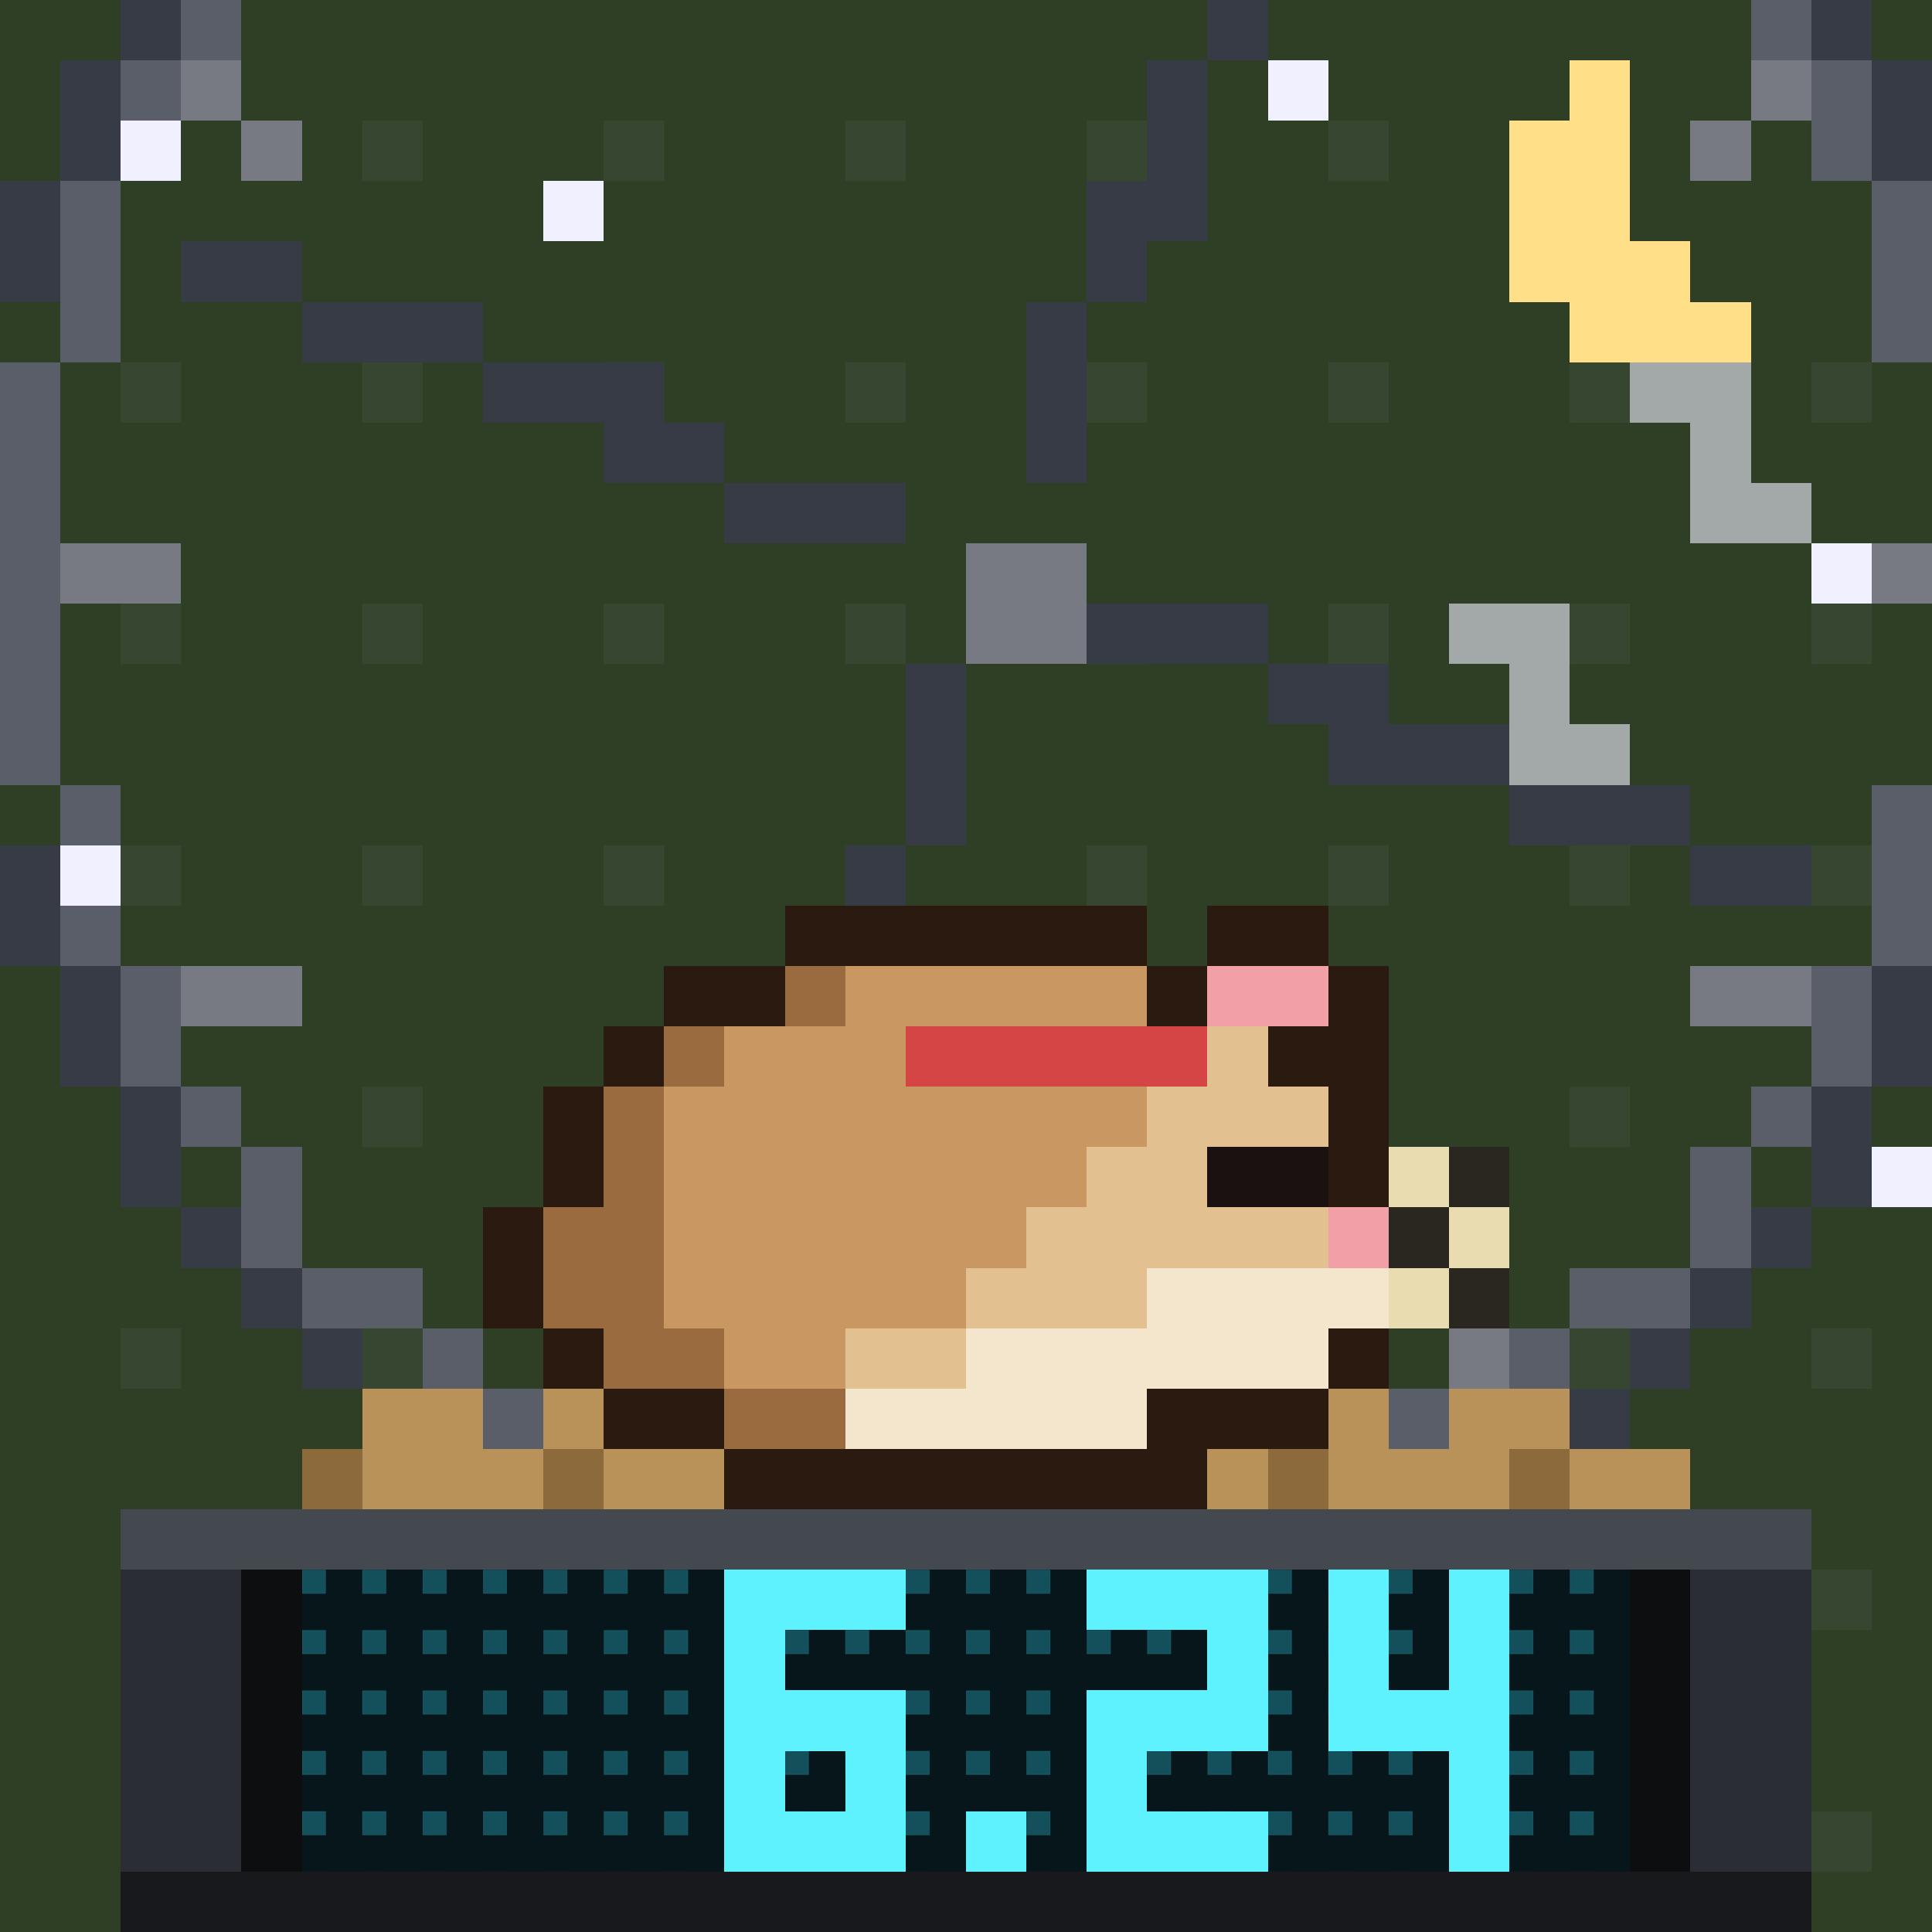
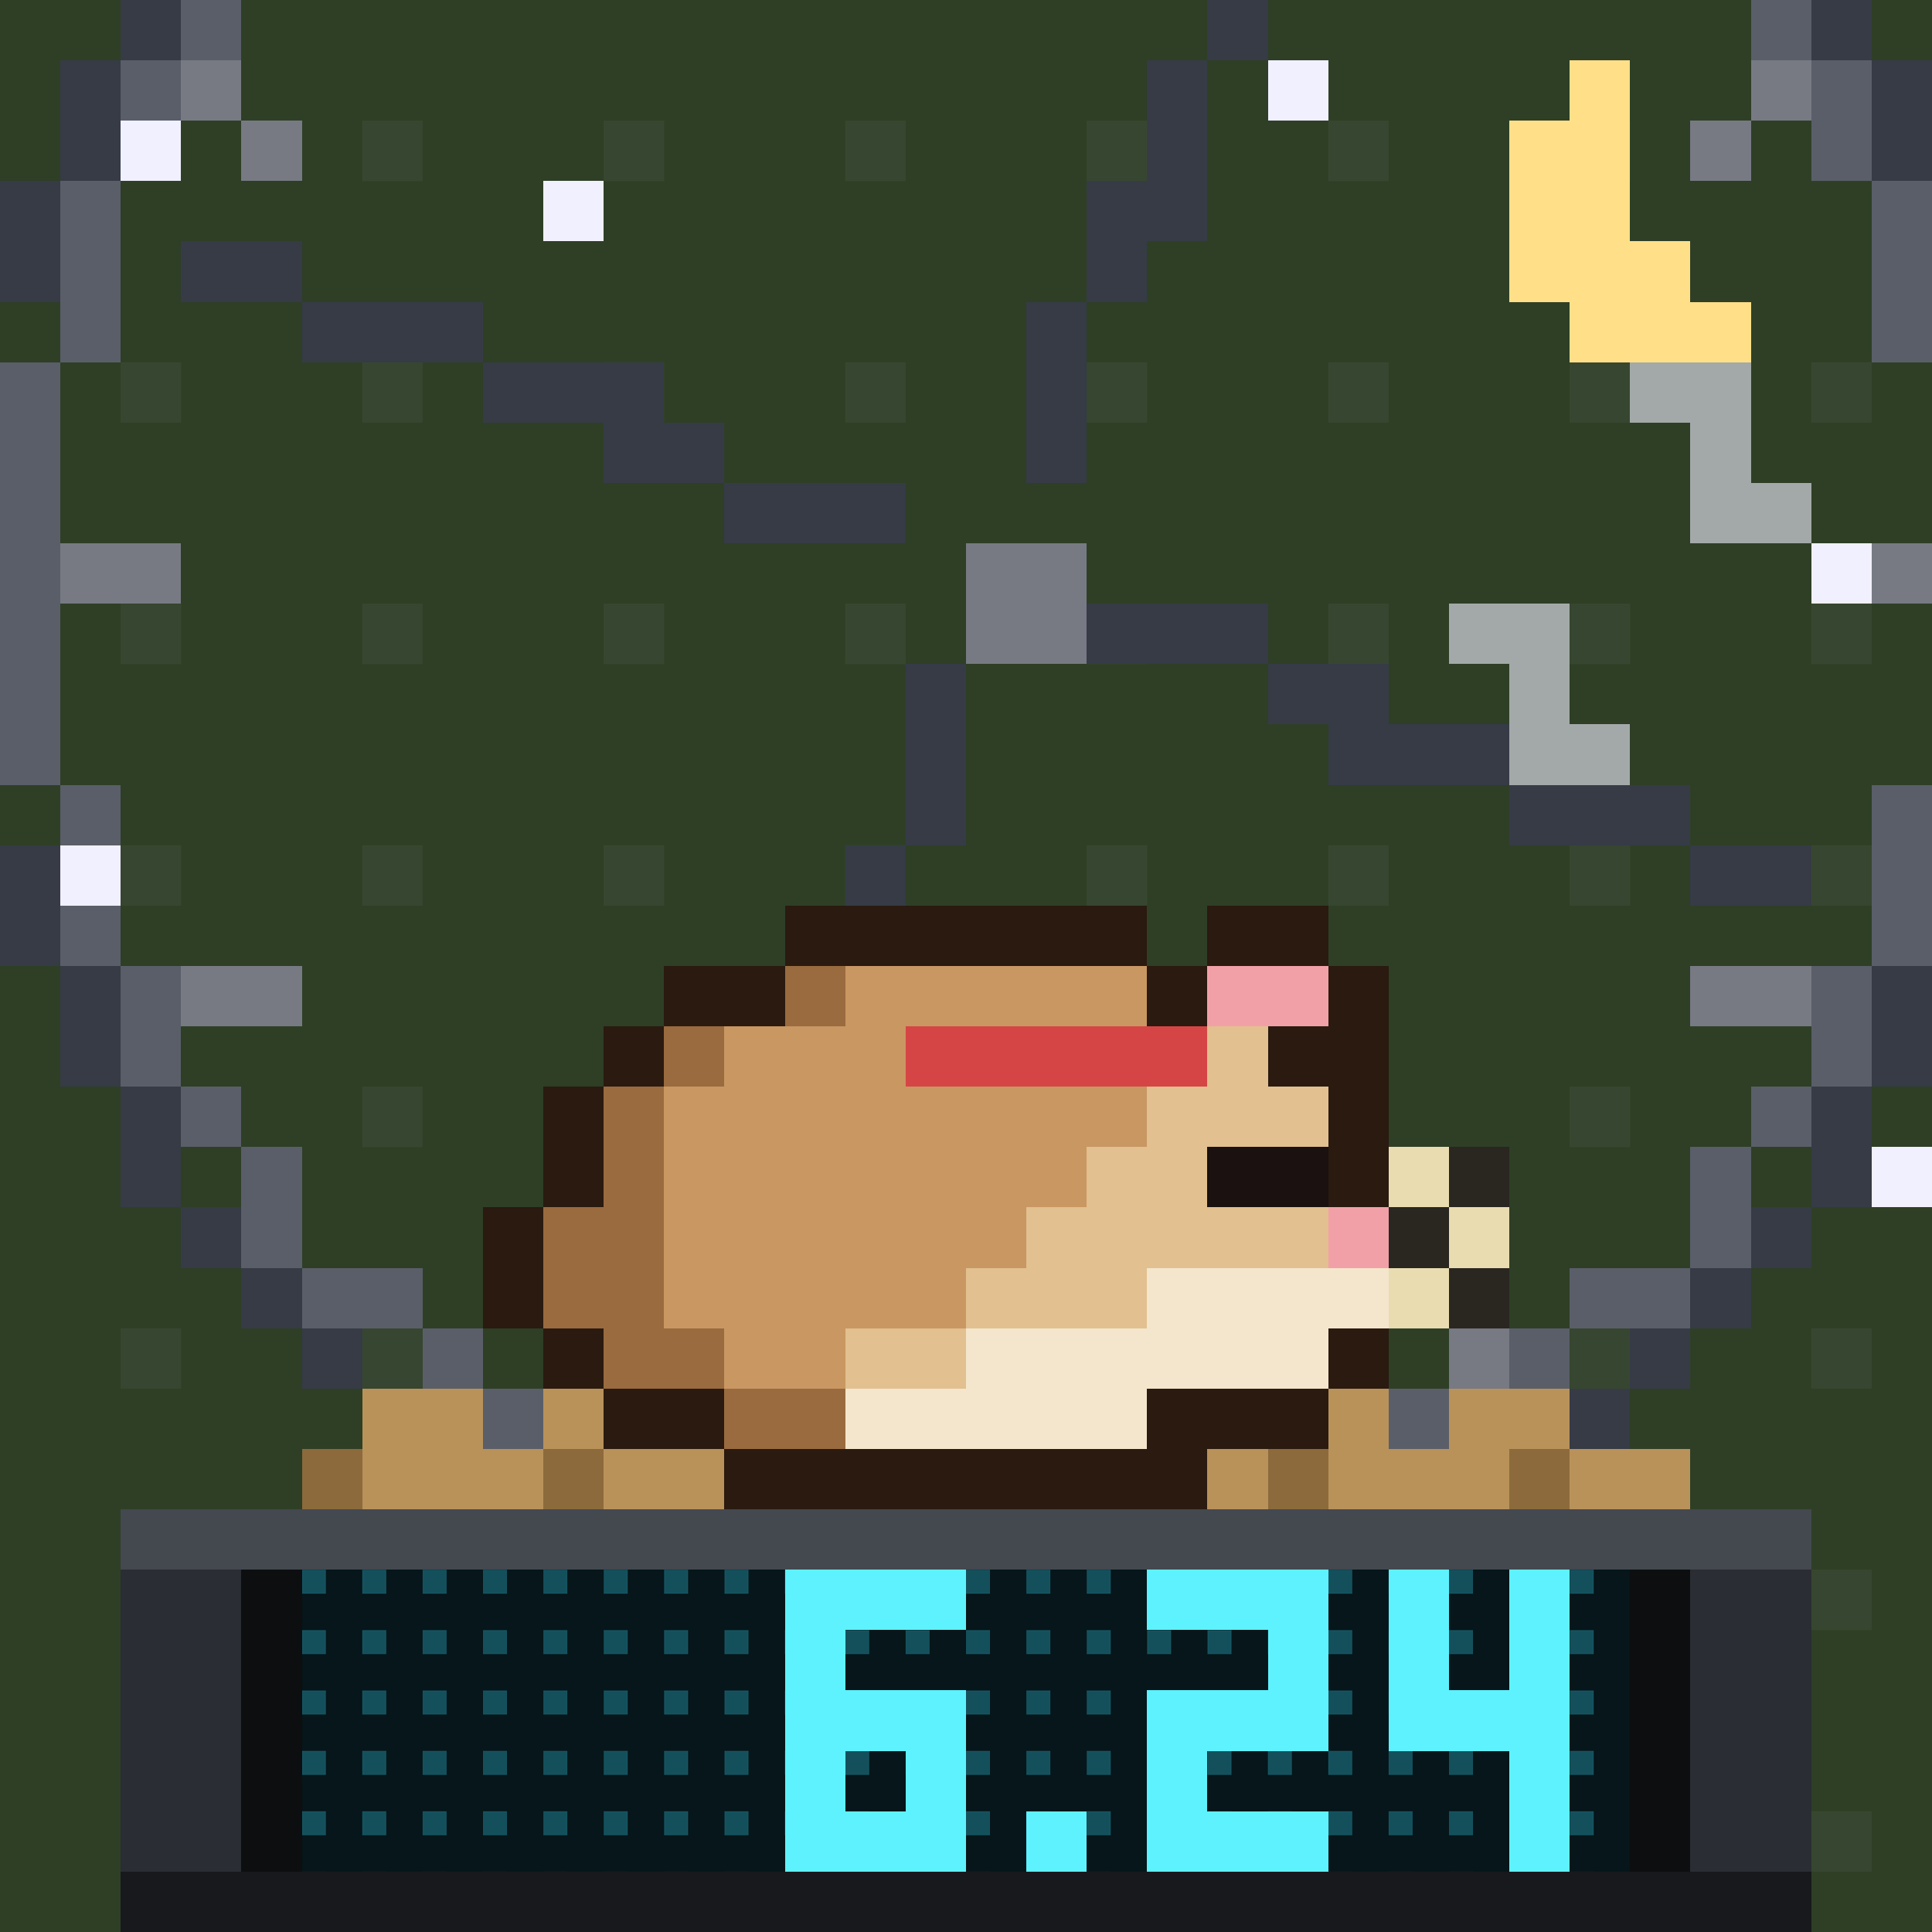
<svg xmlns="http://www.w3.org/2000/svg" viewBox="4 8 32 32" width="480" height="480" shape-rendering="crispEdges">
  <rect width="40" height="40" fill="#4a6a3a" />
  <defs>
    <pattern id="g" width="4" height="4" patternUnits="userSpaceOnUse">
      <rect x="2" y="2" width="1" height="1" fill="#fff" opacity=".09" />
    </pattern>
    <pattern id="v" width="1" height="1" patternUnits="userSpaceOnUse">
      <rect width=".4" height=".4" fill="#14505c" />
    </pattern>
  </defs>
  <rect width="40" height="40" fill="url(#g)" />
  <path stroke="#5a6274" d="M16 0.5h9M14 1.5h2M25 1.5h2M12 2.5h2M27 2.5h2M10 3.5h2M29 3.5h2M9 4.5h1M31 4.5h1M8 5.5h1M32 5.5h1M7 6.5h1M33 6.5h1M6 7.5h1M34 7.5h1M6 8.5h1M34 8.5h1M5 9.5h1M35 9.5h1M5 10.5h1M35 10.5h1M4 11.5h1M36 11.5h1M4 12.5h1M36 12.5h1M3 13.5h1M37 13.5h1M3 14.5h1M37 14.5h1M3 15.5h1M37 15.5h1M3 16.5h1M37 16.5h1M3 17.5h1M37 17.5h1M3 18.5h1M37 18.5h1M3 19.5h1M37 19.5h1M3 20.5h1M37 20.5h1M3 21.5h1M37 21.5h1M4 22.5h1M36 22.5h1M4 23.5h1M36 23.5h1M5 24.5h1M35 24.5h1M5 25.5h1M35 25.5h1M6 26.5h1M34 26.5h1M6 27.5h1M34 27.5h1M7 28.5h1M33 28.5h1M8 29.5h1M32 29.5h1M9 30.5h1M31 30.5h1M10 31.5h2M29 31.5h2M12 32.5h2M27 32.5h2M14 33.5h2M25 33.5h2M16 34.5h9" />
  <path stroke="#9aa3b5" d="M17 1.5h7M14 2.5h3M24 2.5h3M12 3.5h2M27 3.5h2M11 4.5h1M29 4.5h1M9 5.5h2M30 5.5h2M8 6.5h1M32 6.5h1M8 7.5h1M32 7.5h1M7 8.5h1M33 8.5h1M6 9.5h1M34 9.5h1M6 10.5h1M34 10.5h1M5 11.5h1M35 11.5h1M5 12.5h1M35 12.5h1M5 13.5h1M35 13.5h1M4 14.5h1M36 14.5h1M4 15.5h1M36 15.5h1M4 16.5h1M36 16.5h1M4 17.5h1M36 17.5h1M4 18.5h1M36 18.5h1M4 19.5h1M36 19.5h1M4 20.5h1M36 20.5h1M5 21.5h1M35 21.5h1M5 22.5h1M35 22.5h1M5 23.5h1M35 23.5h1M6 24.5h1M34 24.5h1M6 25.5h1M34 25.5h1M7 26.5h1M33 26.5h1M8 27.5h1M32 27.5h1M8 28.5h1M32 28.5h1M9 29.5h2M30 29.5h2M11 30.5h1M29 30.5h1M12 31.5h2M27 31.5h2M14 32.5h3M24 32.5h3M17 33.5h7" />
  <path stroke="#5a6274" d="M25 4.5h1M25 5.5h1M24 6.5h1M24 7.5h1M24 8.5h1M23 9.5h1M23 10.5h1M22 11.5h2M7 12.5h2M22 12.5h1M9 13.5h3M21 13.5h1M12 14.5h3M21 14.5h1M14 15.5h2M21 15.5h1M16 16.5h3M22 18.5h3M19 19.5h1M25 19.5h2M19 20.5h1M26 20.5h3M19 21.5h1M29 21.5h3M18 22.5h1M32 22.5h2M17 23.5h2M17 24.5h1M17 25.5h1M16 26.5h1M16 27.5h1M16 28.5h1M15 29.5h1M15 30.5h1" />
  <path stroke="#cfd6e3" d="M20 2.5h1M20 3.5h1M12 4.5h1M28 4.5h1M13 5.5h1M27 5.5h1M7 9.5h1M33 9.5h1M8 10.5h1M32 10.5h1M5 17.5h2M34 17.5h2M7 24.5h2M32 24.5h2M13 29.5h1M27 29.5h1M13 30.5h1M28 30.5h1M20 31.5h1M20 32.5h1" />
  <path stroke="#cfd6e3" d="M20 17.5h2M20 18.5h2" />
  <rect width="40" height="40" fill="#0b0b0d" opacity=".45" />
  <path stroke="#ffe089" d="M30 9.5h1M29 10.5h2M29 11.5h2M29 12.5h3M30 13.5h3" />
  <path stroke="#f1f0ff" d="M25 9.5h1M6 10.5h1M13 11.5h1M34 17.5h1M5 22.5h1M35 27.5h1" />
  <path stroke="#b9925a" d="M10 31.5h2M13 31.5h2M16 31.5h2M19 31.5h2M22 31.5h2M25 31.5h2M28 31.5h2M10 32.5h3M14 32.5h3M18 32.5h3M22 32.5h3M26 32.5h3M30 32.5h2" />
  <path stroke="#8c6a3c" d="M9 32.5h1M13 32.5h1M17 32.5h1M21 32.5h1M25 32.5h1M29 32.5h1" />
  <path stroke="#2a1a10" d="M17 23.5h6M24 23.5h2M15 24.5h2M23 24.5h1M26 24.5h1M14 25.5h1M25 25.5h2M13 26.5h1M26 26.5h1M13 27.5h1M26 27.5h1M12 28.5h1M27 28.5h1M12 29.5h1M27 29.5h1M13 30.5h1M26 30.5h1M14 31.5h2M23 31.5h3M16 32.5h8" />
  <path stroke="#9a6b3f" d="M17 24.5h1M15 25.5h1M14 26.5h1M14 27.5h1M13 28.5h2M13 29.5h2M14 30.5h2M16 31.5h2" />
  <path stroke="#c99762" d="M18 24.5h5M16 25.5h7M15 26.5h8M15 27.5h7M15 28.5h6M15 29.5h5M16 30.5h2" />
  <path stroke="#e2c08f" d="M23 25.5h2M23 26.5h3M22 27.5h2M21 28.5h5M20 29.5h3M18 30.5h2" />
  <path stroke="#f4e6cc" d="M23 29.5h4M20 30.5h6M18 31.5h5" />
  <path stroke="#f2a0a8" d="M24 24.5h2M26 28.5h1" />
  <path stroke="#1a1110" d="M24 27.5h2" />
  <path stroke="#e9dcb0" d="M27 27.5h1M28 28.5h1M27 29.5h1" />
  <path stroke="#2a2620" d="M28 27.5h1M27 28.5h1M28 29.5h1" />
  <path stroke="#d64545" d="M19 25.5h5" />
  <g opacity=".6">
    <animateTransform attributeName="transform" type="translate" values="0 0;0 -1;0 -2" dur="2.4s" calcMode="discrete" repeatCount="indefinite" />
    <path stroke="#f1f0ff" d="M31 14.5h2M32 15.5h1M32 16.5h2M28 18.5h2M29 19.5h1M29 20.5h2" />
  </g>
  <rect x="6" y="33" width="28" height="7" fill="#2a2d33" />
  <rect x="6" y="33" width="28" height="1" fill="#44484f" />
  <rect x="6" y="39" width="28" height="1" fill="#17191c" />
  <rect x="8" y="34" width="24" height="5" fill="#0d0e10" />
  <rect x="9" y="34" width="22" height="5" fill="#06161a" />
  <rect x="9" y="34" width="22" height="5" fill="url(#v)" />
-   <path stroke="#5ef2ff" d="M16 34.5h3M16 35.5h1M16 36.5h3M16 37.5h1M18 37.5h1M16 38.5h3M20 38.5h1M22 34.5h3M24 35.5h1M22 36.5h3M22 37.5h1M22 38.5h3M26 34.5h1M28 34.5h1M26 35.5h1M28 35.5h1M26 36.5h3M28 37.5h1M28 38.5h1" />
+   <path stroke="#5ef2ff" d="M17 34.5h3M17 35.5h1M17 36.5h3M17 37.5h1M19 37.5h1M17 38.5h3M21 38.5h1M23 34.5h3M25 35.5h1M23 36.5h3M23 37.5h1M23 38.5h3M27 34.5h1M29 34.5h1M27 35.5h1M29 35.5h1M27 36.5h3M29 37.5h1M29 38.5h1" />
</svg>
